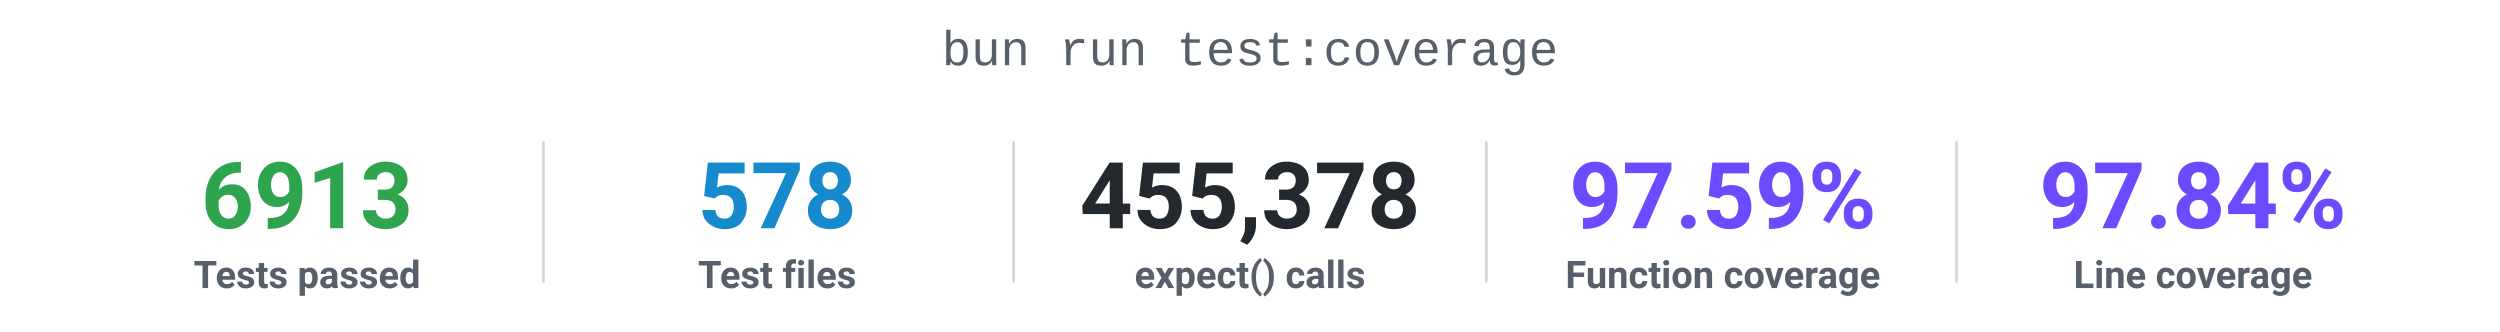
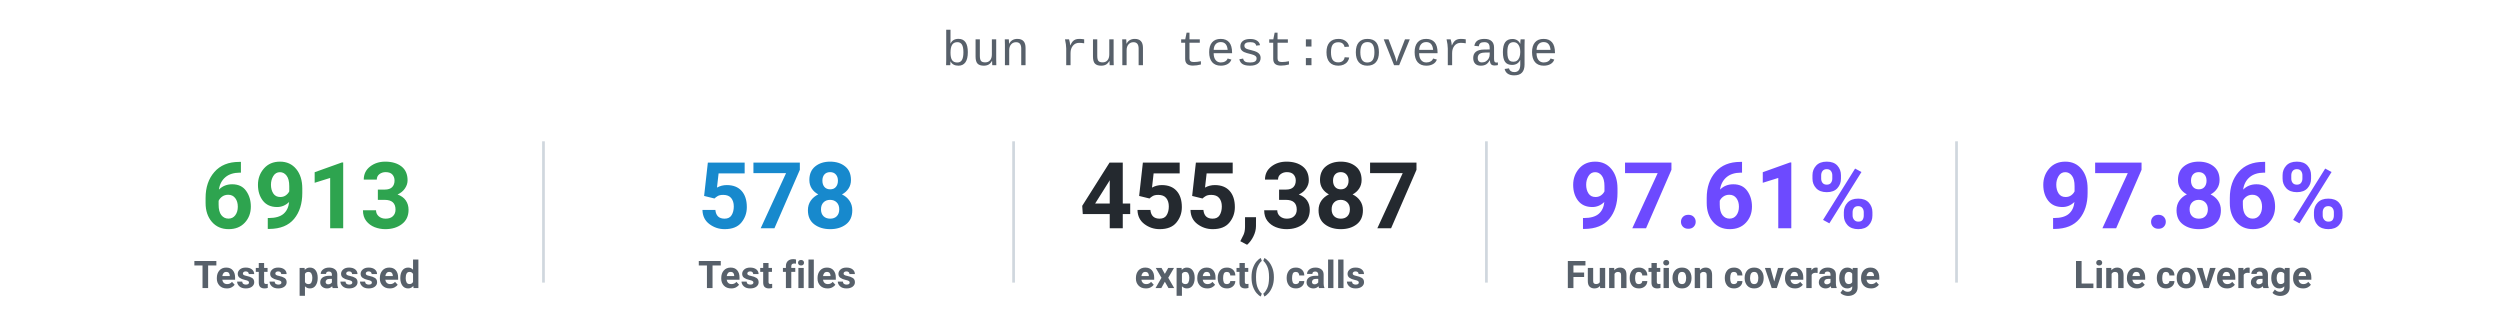
- <svg xmlns="http://www.w3.org/2000/svg" viewBox="0 0 920 122" width="920" height="122" role="img" aria-label="bun run test:coverage — 6913 tests passed, 578 test files, 455,378 expect() calls, 97.59% function coverage, 97.84% line coverage">
+ <svg xmlns="http://www.w3.org/2000/svg" viewBox="0 0 920 122" width="920" height="122" role="img" aria-label="bun run test:coverage — 6913 tests passed, 578 test files, 455,387 expect() calls, 97.61% function coverage, 97.86% line coverage">
  <style>
    .cmd { font-family: ui-monospace, SFMono-Regular, 'SF Mono', Menlo, Consolas, 'Liberation Mono', monospace; font-weight: 500; font-size: 18px; }
    .val { font-family: system-ui, -apple-system, BlinkMacSystemFont, 'Segoe UI', Roboto, sans-serif; font-weight: 700; font-size: 34px; }
    .lbl { font-family: system-ui, -apple-system, BlinkMacSystemFont, 'Segoe UI', Roboto, sans-serif; font-weight: 600; font-size: 14px; }
  </style>
  <text x="460" y="24" text-anchor="middle" class="cmd" fill="#57606a">bun run test:coverage</text>
  <line x1="200" y1="52" x2="200" y2="104" stroke="#d0d7de" stroke-width="1" />
  <line x1="373" y1="52" x2="373" y2="104" stroke="#d0d7de" stroke-width="1" />
  <line x1="547" y1="52" x2="547" y2="104" stroke="#d0d7de" stroke-width="1" />
  <line x1="720" y1="52" x2="720" y2="104" stroke="#d0d7de" stroke-width="1" />
  <text x="113" y="84" text-anchor="middle" class="val" fill="#2ea44f">6913</text>
  <text x="113" y="106" text-anchor="middle" class="lbl" fill="#57606a">Tests passed</text>
  <text x="286" y="84" text-anchor="middle" class="val" fill="#1789cd">578</text>
  <text x="286" y="106" text-anchor="middle" class="lbl" fill="#57606a">Test files</text>
-   <text x="460" y="84" text-anchor="middle" class="val" fill="#24292f">455,378</text>
+   <text x="460" y="84" text-anchor="middle" class="val" fill="#24292f">455,387</text>
  <text x="460" y="106" text-anchor="middle" class="lbl" fill="#57606a">expect() calls</text>
-   <text x="634" y="84" text-anchor="middle" class="val" fill="#6d4aff">97.59%</text>
+   <text x="634" y="84" text-anchor="middle" class="val" fill="#6d4aff">97.61%</text>
  <text x="634" y="106" text-anchor="middle" class="lbl" fill="#57606a">Function coverage</text>
-   <text x="807" y="84" text-anchor="middle" class="val" fill="#6d4aff">97.84%</text>
+   <text x="807" y="84" text-anchor="middle" class="val" fill="#6d4aff">97.86%</text>
  <text x="807" y="106" text-anchor="middle" class="lbl" fill="#57606a">Line coverage</text>
</svg>
